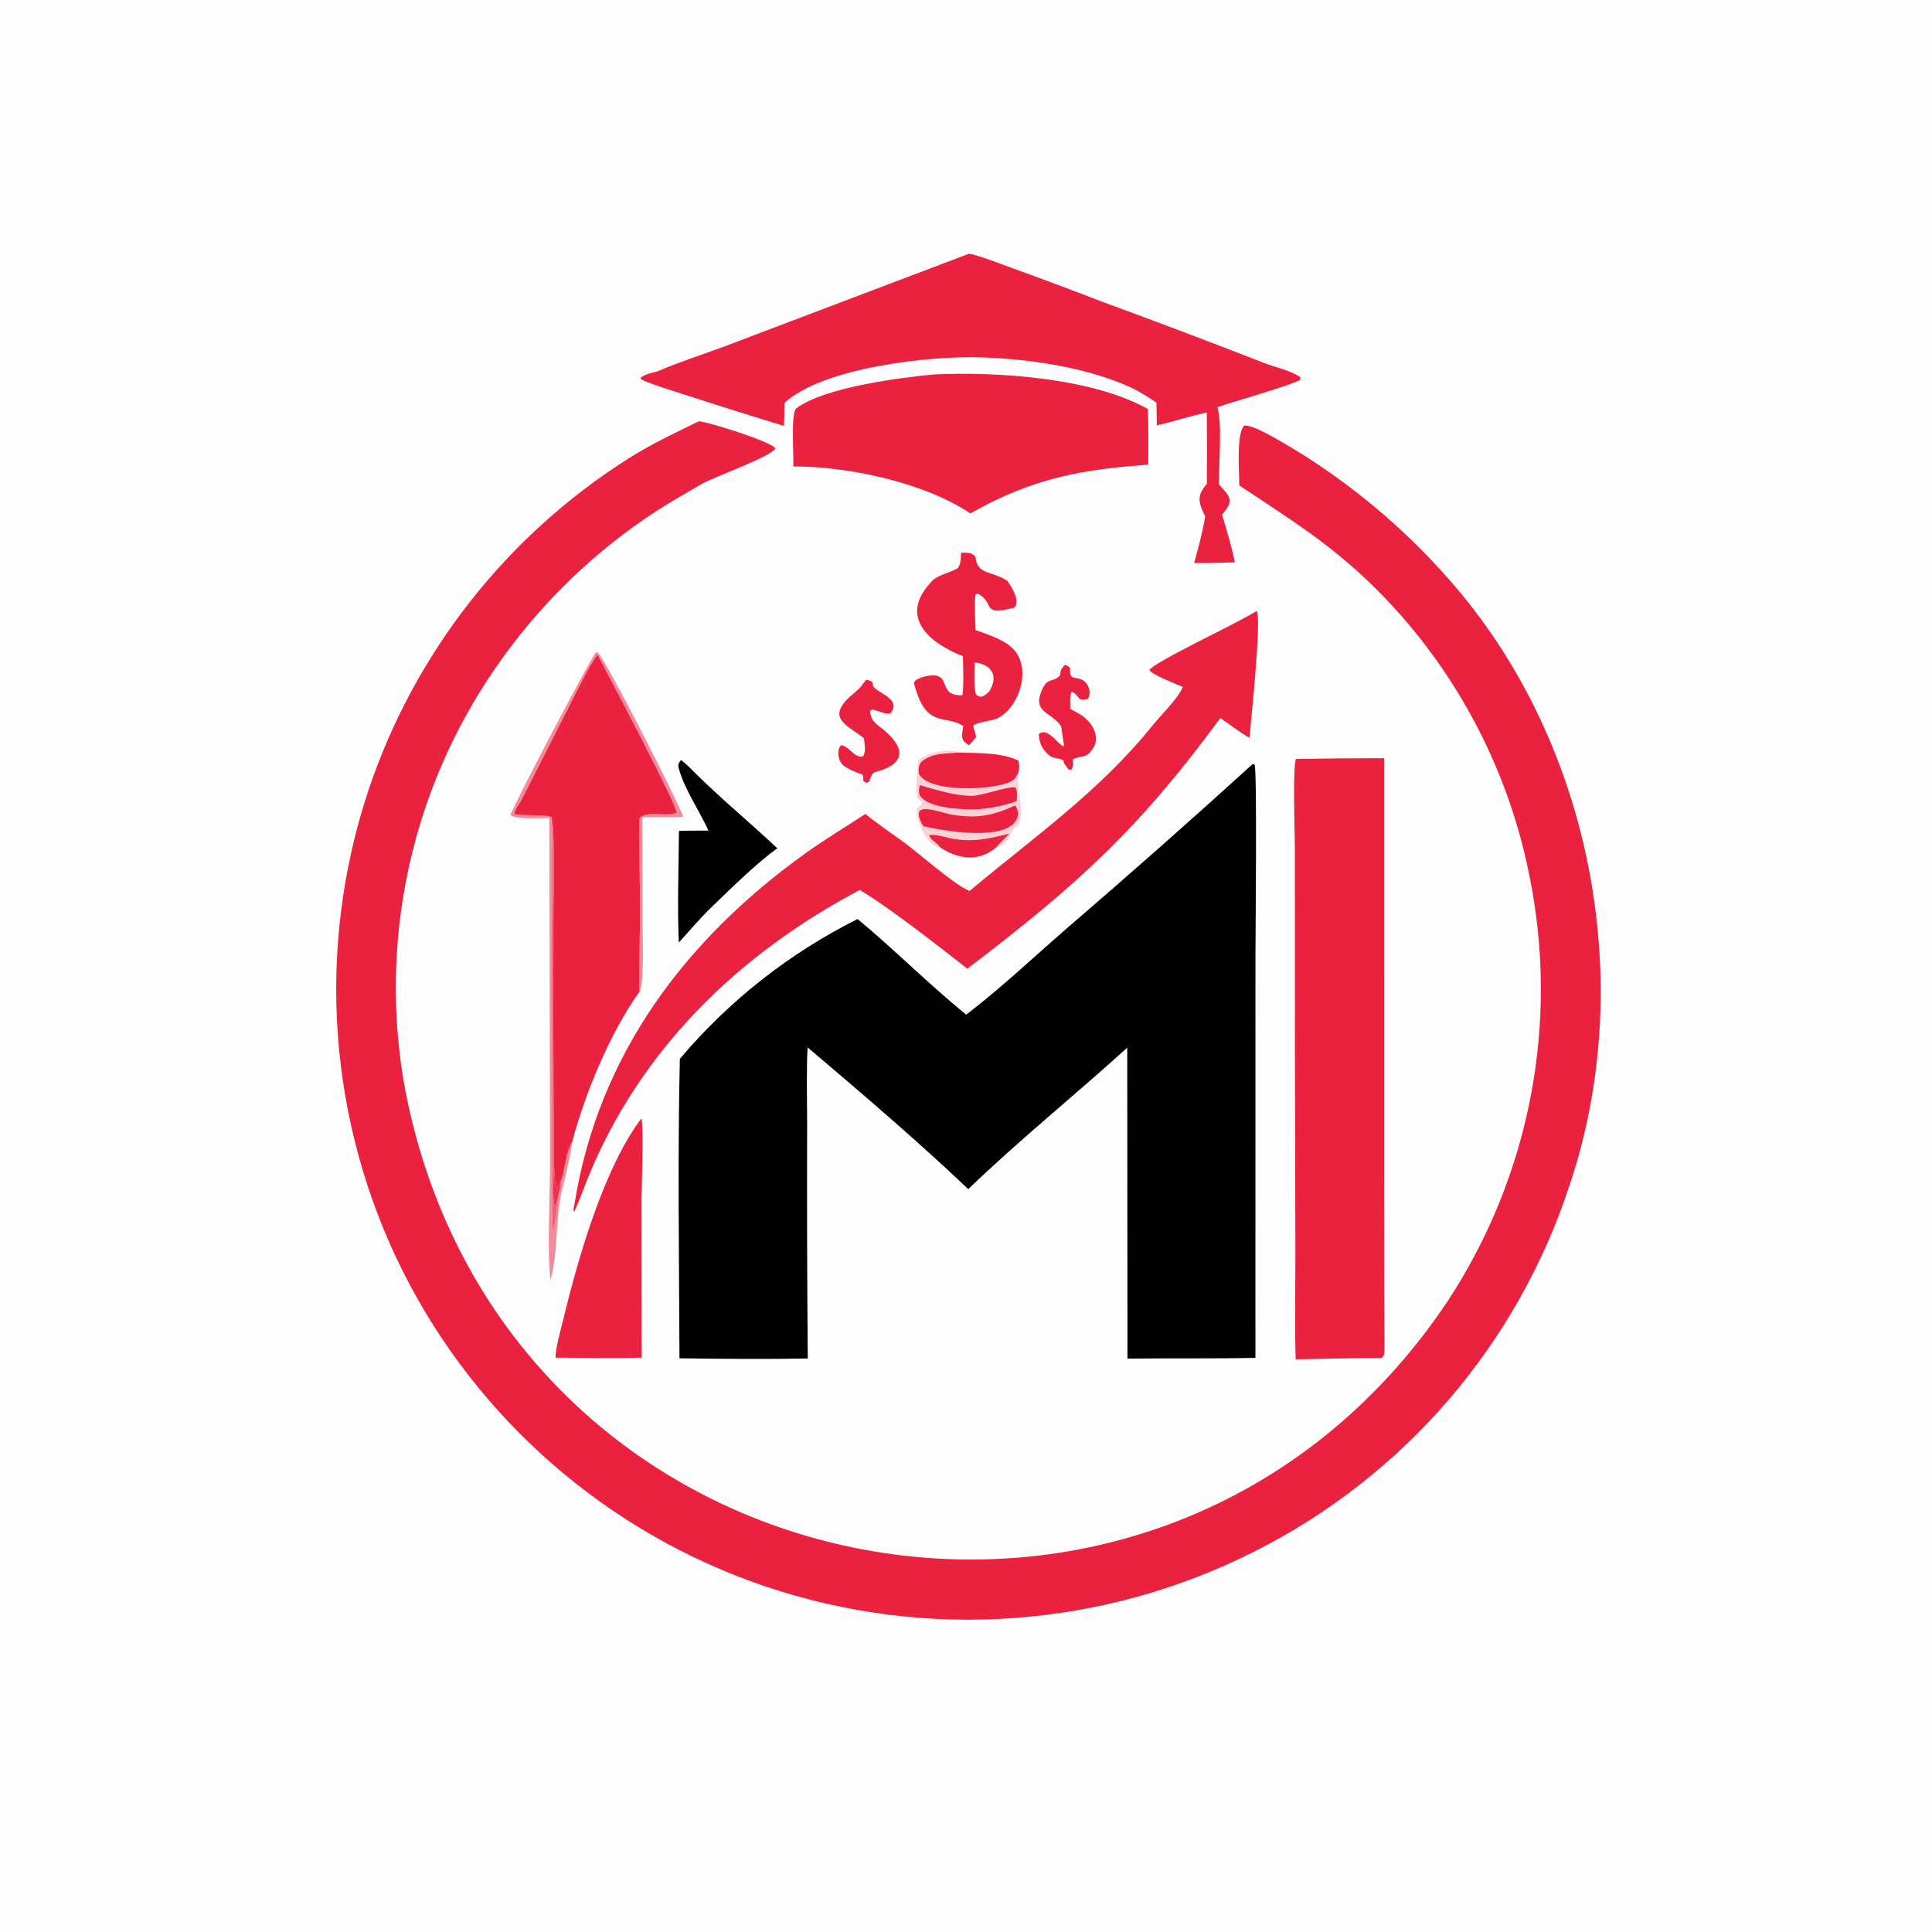
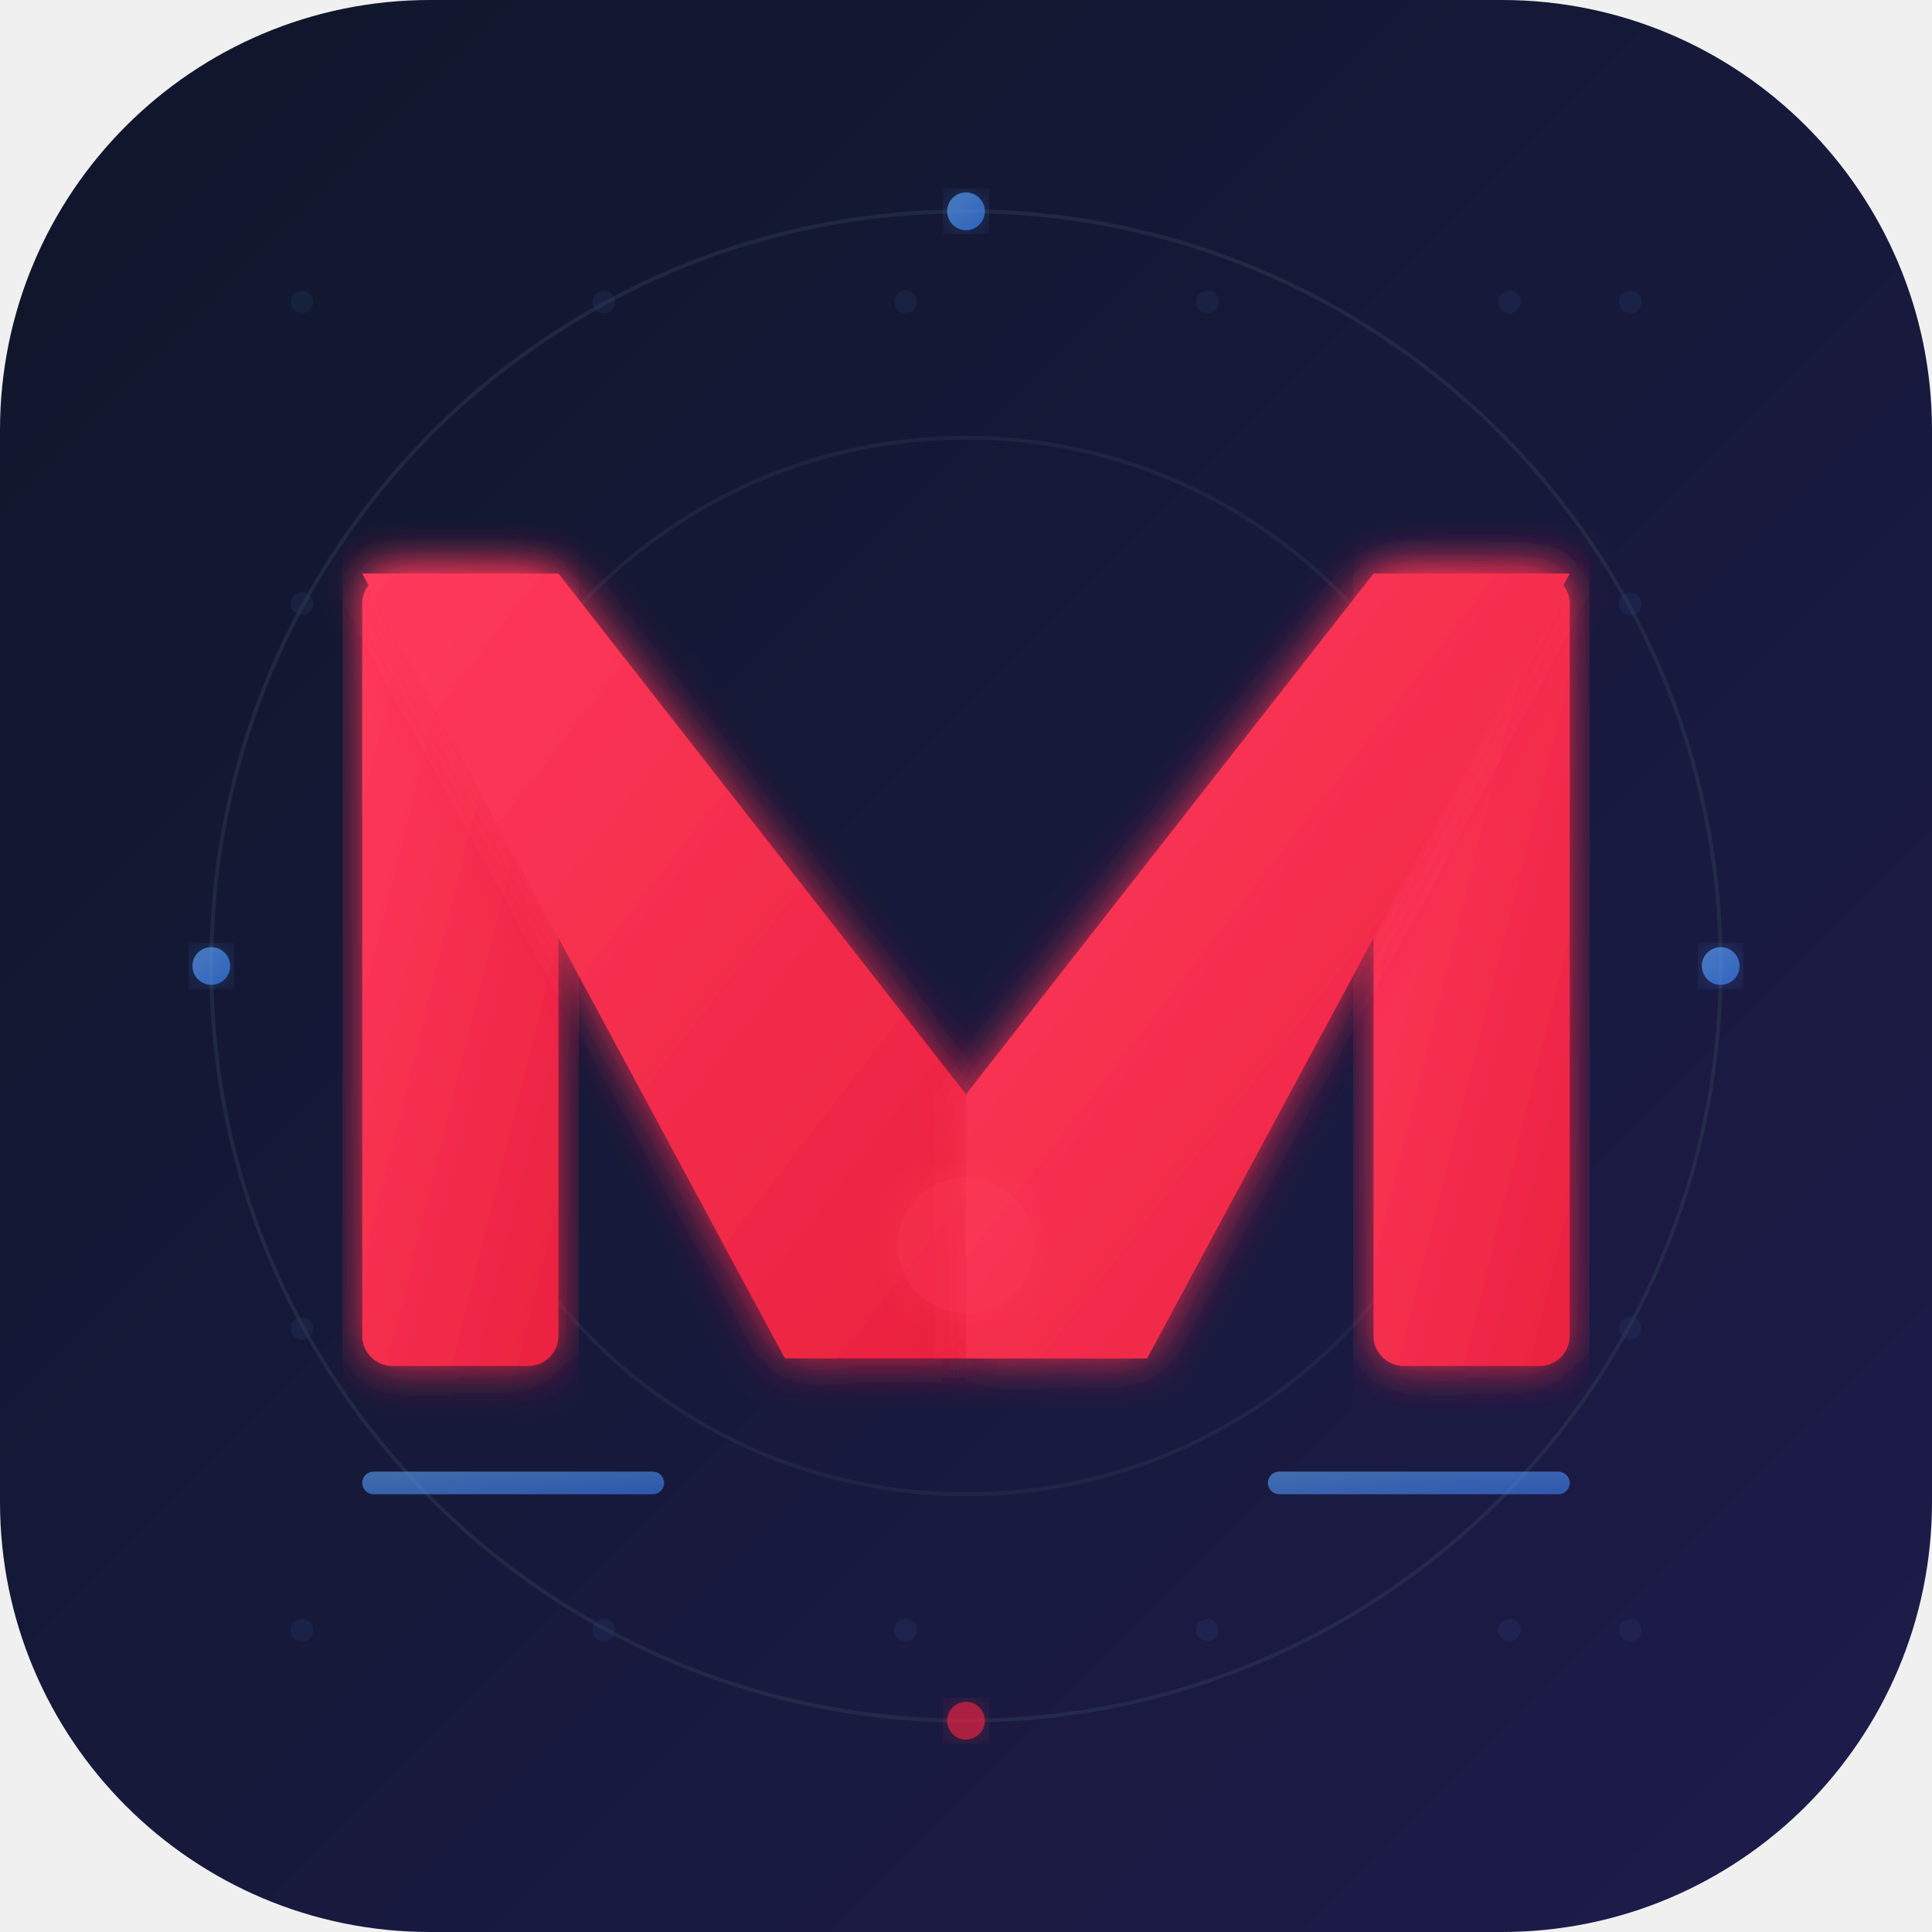
- <svg xmlns="http://www.w3.org/2000/svg" width="500" zoomAndPan="magnify" viewBox="0 0 375 375" height="500" preserveAspectRatio="xMidYMid meet" version="1.0">
-   <rect x="-37.5" width="450" fill="#ffffff" y="-37.5" height="450" fill-opacity="1" />
-   <rect x="-37.5" width="450" fill="#ffffff" y="-37.5" height="450" fill-opacity="1" />
-   <path fill="#ea223f" d="M -99.992 -105.449 L 475.023 -105.449 L 475.023 469.566 L -99.992 469.566 Z M 191.992 134.246 C 193.863 131.219 192.543 128.977 189.191 128.586 C 189.176 130.359 188.949 133.273 189.469 134.844 C 190.551 135.672 191.008 135.027 191.992 134.246 Z M 195.906 161.812 C 195.426 162.348 193.465 164.242 193.332 164.496 L 193.688 164.5 C 196.188 163.051 195.234 163.133 196.738 160.953 C 197.078 160.648 197.418 160.344 197.758 160.039 C 198.977 156.688 197.047 153.078 197.738 149.656 C 197.34 150.582 197.117 151.223 196.094 151.719 C 192.711 153.371 180.141 153.898 178.355 150.129 C 178.293 148.945 178.285 149.008 178.77 147.922 C 180.887 146.125 183.262 146.309 186.016 146.07 C 184.625 145.043 179.328 146.211 178.273 147.637 C 178.016 148.941 177.676 153.766 178.078 154.902 L 179.023 155.828 C 178.566 156.504 178.637 156.371 178.016 156.938 C 177.668 159.34 180.195 164.59 182.496 164.492 C 181.77 163.395 180.68 163.164 180.371 162.117 C 181.117 161.777 183.77 162.57 184.742 162.754 C 188.766 163.52 191.969 162.789 195.906 161.812 Z M 107.523 226.078 C 107.402 209.324 107.367 192.57 107.43 175.816 C 107.434 173.656 107.762 159.586 106.977 158.547 C 105.051 157.973 100.648 158.477 99.801 157.934 C 100.188 156.594 100.758 156.172 101.324 155.047 L 110.191 137.645 C 111.66 134.77 114.195 129.457 115.969 127.047 C 117.75 130.457 131.461 156.281 131.32 157.719 C 129.484 158.707 125.656 157.168 124.145 158.805 C 123.926 165.832 124.395 173.41 124.203 180.551 C 124.16 182.102 123.996 191.547 124.121 192.516 C 125.066 191.242 124.746 182.203 124.742 180.062 L 124.688 158.621 C 127.184 158.605 130.168 158.664 132.625 158.539 C 131.305 154.969 118.008 128.879 116.078 126.68 L 115.641 126.625 C 114.496 128.023 99.152 157.242 99.086 158.203 C 100.152 159.102 104.977 158.781 106.625 158.77 L 106.762 224.953 C 106.793 230.398 106.156 243.91 106.855 248.426 C 108.438 242.984 107.68 235.656 109.367 229.949 C 109.688 228.871 111.133 222.27 111.059 221.648 C 109.848 223.262 109.621 227.48 108.867 229.195 C 108.633 229.645 108.363 230.105 108.113 230.551 C 107.617 229.816 107.621 227.25 107.523 226.078 Z M 206.652 129.062 C 205.906 129.992 205.891 129.93 205.758 131.086 C 204.32 132.668 203.336 131.188 202.113 134.215 C 200.418 138.43 204.305 138.258 205.969 141.008 C 205.961 140.992 206.441 144.188 206.52 144.633 L 206.328 144.863 C 204.969 143.996 203.176 141.086 201.621 142.504 C 201.762 144.281 202.207 145.328 203.555 146.535 C 204.469 147.359 205.352 146.984 206.418 147.609 L 206.512 148.121 L 207.383 149.344 L 207.953 149.41 C 208.402 148.605 208.254 148.434 208.242 147.414 C 209.891 146.457 210.75 147.457 212.195 145.199 C 213.738 142.789 211.715 139.906 209.711 138.695 C 209.062 138.312 208.406 137.941 207.742 137.59 C 207.746 136.566 207.594 135.078 208.016 134.281 C 209.637 134.828 208.922 136.363 211.18 135.617 C 211.91 134.43 211.297 132.734 210.27 132.094 C 208.719 131.125 207.527 132.281 207.703 129.668 C 207.238 129.211 207.281 129.234 206.652 129.062 Z M 206.652 129.062 " fill-opacity="0.008" fill-rule="nonzero" />
-   <path fill="#ea223f" d="M 135.648 81.77 C 137.5 81.891 150.055 85.816 150.5 87.066 C 149.141 88.91 138.691 92.461 135.926 94.098 C 133.305 95.652 130.285 97.332 127.637 99.043 C 115.18 107.109 104.445 117.57 96.066 129.816 C 79.617 153.707 73.359 183.164 78.676 211.676 C 97.926 310.797 225.41 335.809 281.02 252.508 C 297.02 228.109 302.699 198.371 296.824 169.797 C 292.441 147.805 281.176 127.414 264.723 112.027 C 256.879 104.695 249.254 100.043 240.547 94.223 C 240.547 91.727 239.922 84.051 241.523 82.602 C 243.41 82.27 251.078 87.152 253.199 88.434 C 264.211 95.473 273.992 103.941 282.477 113.875 C 309.117 145.082 317.703 191.039 304.746 229.758 C 294.695 260.762 272.656 286.453 243.543 301.113 C 214.039 316.039 179.77 318.48 148.445 307.887 C 117.879 297.508 92.625 275.52 78.141 246.672 C 63.676 217.695 61.289 184.168 71.5 153.434 C 80.422 126.758 98.281 103.977 122.059 88.949 C 126.793 85.98 130.688 84.207 135.648 81.77 Z M 135.648 81.77 " fill-opacity="1" fill-rule="nonzero" />
-   <path fill="#000000" d="M 243.168 148.277 L 243.52 148.434 C 244.02 149.395 243.688 181.684 243.684 184.922 L 243.676 263.562 C 235.547 263.727 227.043 263.609 218.84 263.707 L 218.797 203.355 C 208.793 212.438 197.484 221.582 187.938 230.812 C 178.582 221.879 166.684 211.707 156.754 203.297 C 156.504 207.711 156.664 213.547 156.664 218.07 C 156.617 233.273 156.66 248.477 156.785 263.68 C 148.832 263.836 139.852 263.75 131.887 263.645 C 131.816 244.59 131.52 224.496 131.957 205.527 C 141.496 194.234 153.234 185 166.457 178.383 C 173.441 184.164 180.266 191.035 187.547 196.949 C 194.609 191.508 200.559 185.844 207.27 180.016 C 219.383 169.605 231.352 159.023 243.168 148.277 Z M 243.168 148.277 " fill-opacity="1" fill-rule="nonzero" />
-   <path fill="#ea223f" d="M 251.539 147.316 C 257.242 147.215 262.945 147.164 268.648 147.164 L 268.652 229.844 L 268.676 251.051 C 268.695 254.664 268.73 258.336 268.73 261.953 C 268.73 262.949 268.668 263.094 268.121 263.602 C 262.641 263.582 256.984 263.742 251.496 263.852 C 251.266 257.438 251.449 249.793 251.43 243.281 L 251.34 201.281 L 251.328 164.5 C 251.324 161.531 250.883 149.168 251.539 147.316 Z M 251.539 147.316 " fill-opacity="1" fill-rule="nonzero" />
-   <path fill="#ea223f" d="M 243.906 118.594 C 243.922 118.609 243.938 118.621 243.949 118.641 C 244.891 120.25 242.805 139.867 242.527 143.211 C 240.797 142.242 238.539 140.551 236.871 139.371 C 221.109 160.848 209.148 171.754 187.762 188.023 C 182.496 183.895 172.473 176.039 166.875 172.746 C 143.48 185.121 124.504 203.484 114.301 228.164 C 113.34 230.488 112.527 232.938 111.445 235.199 C 111.164 234.727 111.387 234.367 111.523 233.648 C 116.129 204.75 133.055 182.312 156.363 165.605 C 160.117 162.914 164.105 160.531 167.965 157.988 C 169.145 159.02 173.824 162.328 175.348 163.418 C 177.984 165.305 185.629 172.066 188.203 172.926 C 200.672 162.477 213.418 153.625 223.742 140.77 C 225.5 138.582 228.449 135.852 229.598 133.344 C 228.277 132.777 223.641 130.984 223.074 130.055 C 224.312 128.32 240.055 121.043 243.906 118.594 Z M 243.906 118.594 " fill-opacity="1" fill-rule="nonzero" />
-   <path fill="#ea223f" d="M 188.105 49.238 C 189.934 49.555 194.258 51.234 196.164 51.926 C 202.227 54.117 208.27 56.375 214.285 58.699 C 224.727 62.523 235.129 66.457 245.492 70.5 C 247.414 71.258 250.863 72.012 252.402 73.254 L 252.363 73.738 C 250.863 74.711 239.074 78.047 236.324 79.027 C 237.258 82.84 236.547 89.629 236.613 94.055 C 238.863 96.477 239.574 97.172 237.195 99.883 C 238.16 103.105 239.004 105.852 239.688 109.156 C 237.055 109.25 234.426 109.297 231.793 109.289 C 232.602 106.207 233.418 103.395 233.926 100.234 C 232.629 97.574 232.203 96.277 234.242 93.926 C 234.301 89.297 234.297 84.668 234.234 80.039 C 231.09 80.766 227.781 81.797 224.555 82.578 L 224.461 78.145 C 222.934 77.094 221.875 76.469 220.258 75.57 C 211.613 71.383 200.285 69.723 190.664 69.371 C 180.582 69.004 159.812 71.293 152.281 78.188 L 152.172 82.668 C 145.727 80.707 139.297 78.684 132.891 76.602 C 130.914 75.957 126.074 74.496 124.402 73.613 L 124.348 73.289 C 125.859 72.289 126.648 72.496 128.031 71.906 C 132.191 70.137 136.512 68.777 140.75 67.191 Z M 188.105 49.238 " fill-opacity="1" fill-rule="nonzero" />
-   <path fill="#ea223f" d="M 106.977 158.547 C 105.051 157.973 100.648 158.477 99.801 157.934 C 100.188 156.594 100.758 156.172 101.324 155.047 L 110.191 137.645 C 111.66 134.77 114.195 129.457 115.969 127.047 C 117.75 130.457 131.461 156.281 131.32 157.719 C 129.484 158.707 125.656 157.168 124.145 158.805 C 123.926 165.832 124.395 173.41 124.203 180.551 C 124.16 182.102 123.996 191.547 124.121 192.516 C 118.473 200.305 113.469 212.422 111.059 221.648 C 109.848 223.262 109.621 227.48 108.867 229.195 C 108.633 229.645 108.363 230.105 108.113 230.551 C 107.617 229.816 107.621 227.25 107.523 226.078 C 107.402 209.324 107.367 192.57 107.43 175.816 C 107.434 173.656 107.762 159.586 106.977 158.547 Z M 106.977 158.547 " fill-opacity="1" fill-rule="nonzero" />
-   <path fill="#ea223f" d="M 181.227 72.68 C 193.562 72.102 211.992 73.32 222.82 79.398 C 222.941 82.824 222.871 86.715 222.879 90.18 C 211.875 91.012 203.438 92.238 193.219 97.098 C 191.691 97.82 189.852 98.844 188.328 99.641 C 179.555 93.73 164.641 90.484 153.988 90.539 C 154.07 88.203 153.5 80.043 154.551 79.262 C 160.176 75.074 175 73.293 181.227 72.68 Z M 181.227 72.68 " fill-opacity="1" fill-rule="nonzero" />
-   <path fill="#ea223f" d="M 124.504 217.07 C 124.965 218.809 124.543 230.199 124.527 232.781 L 124.559 263.516 C 119.348 263.711 113.133 263.535 107.848 263.523 C 107.68 262.184 109.055 257.246 109.426 255.719 C 112.238 244.117 117.277 226.582 124.504 217.07 Z M 124.504 217.07 " fill-opacity="1" fill-rule="nonzero" />
-   <path fill="#ea223f" d="M 186.539 107.277 L 187.109 107.281 C 188.266 107.297 188.621 107.328 189.352 108.074 C 189.609 111.664 192.656 110.773 195.57 112.777 C 196.43 114.094 198.039 116.516 196.93 117.918 C 190.223 119.727 193.293 117.047 189.793 115.23 L 189.344 115.398 C 189.086 116.746 189.305 120.723 189.352 122.289 C 191.734 123.16 194.867 124.121 196.645 125.926 C 200.266 129.598 197.961 137.141 193.711 139.379 C 192.582 139.973 189.809 140.062 188.883 140.859 L 189.488 143.035 L 188.113 144.645 C 186.461 143.781 186.637 142.863 186.922 141.281 L 186.988 140.922 C 184.582 139.441 183.211 140.141 180.934 138.883 C 178.906 137.656 178.059 134.945 177.449 132.812 C 177.113 131.641 180.223 131.105 180.922 131.09 C 184.699 131.004 181.992 135.133 186.801 134.945 C 187.109 133.457 186.93 129.102 186.902 127.367 C 180.602 124.918 174.09 119.805 180.953 112.734 C 182.07 111.586 184.332 111.207 185.914 110.273 C 186.551 109.406 186.473 108.379 186.539 107.277 Z M 191.992 134.246 C 193.863 131.219 192.543 128.977 189.191 128.586 C 189.176 130.359 188.949 133.273 189.469 134.844 C 190.551 135.672 191.008 135.027 191.992 134.246 Z M 191.992 134.246 " fill-opacity="1" fill-rule="nonzero" />
-   <path fill="#000000" d="M 132.176 147.527 C 133.156 148.203 134.426 149.539 135.277 150.383 C 140.301 155.348 145.754 159.816 150.891 164.664 C 147.457 166.969 141.09 173.172 138.023 176.168 C 135.875 178.246 133.773 180.703 131.77 182.945 C 131.434 176.684 131.738 167.75 131.785 161.281 C 133.605 161.203 135.668 161.234 137.508 161.219 C 135.789 157.406 132.98 153.41 131.793 149.312 C 131.504 148.312 131.73 148.184 132.176 147.527 Z M 132.176 147.527 " fill-opacity="1" fill-rule="nonzero" />
-   <path fill="#ea223f" d="M 182.496 164.492 C 180.195 164.59 177.668 159.34 178.016 156.938 C 178.637 156.371 178.566 156.504 179.023 155.828 L 178.078 154.902 C 177.676 153.766 178.016 148.941 178.273 147.637 C 179.328 146.211 184.625 145.043 186.016 146.07 C 183.262 146.309 180.887 146.125 178.77 147.922 C 178.285 149.008 178.293 148.945 178.355 150.129 C 180.141 153.898 192.711 153.371 196.094 151.719 C 197.117 151.223 197.34 150.582 197.738 149.656 C 197.047 153.078 198.977 156.688 197.758 160.039 C 197.418 160.344 197.078 160.648 196.738 160.953 C 195.234 163.133 196.188 163.051 193.688 164.5 L 193.332 164.496 C 193.465 164.242 195.426 162.348 195.906 161.812 C 191.969 162.789 188.766 163.52 184.742 162.754 C 183.77 162.57 181.117 161.777 180.371 162.117 C 180.68 163.164 181.77 163.395 182.496 164.492 Z M 182.496 164.492 " fill-opacity="0.208" fill-rule="nonzero" />
-   <path fill="#ea223f" d="M 197.012 156.332 C 197.516 156.973 197.75 157.758 197.527 158.535 C 196.035 163.758 182.074 161.066 179.203 160.348 C 176.066 154.984 182.188 157.668 184.703 158.102 C 189.473 158.922 192.641 158.387 197.012 156.332 Z M 197.012 156.332 " fill-opacity="1" fill-rule="nonzero" />
-   <path fill="#ea223f" d="M 178.512 152.406 C 181.797 153.324 185.211 154.449 188.633 154.48 C 190.508 154.496 195.727 152.547 197.094 152.848 C 197.535 153.68 197.387 154.508 197.355 155.48 C 194.867 156.441 190.902 157.195 188.184 157.102 C 185.633 157.02 180.52 156.742 178.738 154.68 C 178.199 154.059 178.406 153.18 178.512 152.406 Z M 178.512 152.406 " fill-opacity="1" fill-rule="nonzero" />
-   <path fill="#ea223f" d="M 106.625 158.77 C 104.977 158.781 100.152 159.102 99.086 158.203 C 99.152 157.242 114.496 128.023 115.641 126.625 L 116.078 126.68 C 118.008 128.879 131.305 154.969 132.625 158.539 C 130.168 158.664 127.184 158.605 124.688 158.621 L 124.742 180.062 C 124.746 182.203 125.066 191.242 124.121 192.516 C 123.996 191.547 124.16 182.102 124.203 180.551 C 124.395 173.41 123.926 165.832 124.145 158.805 C 125.656 157.168 129.484 158.707 131.32 157.719 C 131.461 156.281 117.75 130.457 115.969 127.047 C 114.195 129.457 111.66 134.77 110.191 137.645 L 101.324 155.047 C 100.758 156.172 100.188 156.594 99.801 157.934 C 100.648 158.477 105.051 157.973 106.977 158.547 C 107.465 161.383 107.113 176.301 107.113 179.984 L 107.191 218.258 C 107.211 224.922 107.035 232.961 107.336 239.539 C 107.637 237.559 108.258 234.102 108.316 232.211 C 108.711 230.977 108.727 230.508 108.867 229.195 C 109.621 227.48 109.848 223.262 111.059 221.648 C 111.133 222.27 109.688 228.871 109.367 229.949 C 107.68 235.656 108.438 242.984 106.855 248.426 C 106.156 243.91 106.793 230.398 106.762 224.953 Z M 106.625 158.77 " fill-opacity="0.522" fill-rule="nonzero" />
-   <path fill="#ea223f" d="M 168.129 131.918 C 168.766 132.082 168.707 132.074 169.301 132.336 C 169.324 132.422 169.453 133.152 169.508 133.234 C 170.508 134.652 175.051 135.648 172.84 138.469 C 171.918 138.695 170.461 138.004 169.352 137.688 L 168.902 137.965 C 168.922 140.023 170.312 140.629 171.641 141.758 C 175.992 145.449 175.508 148.449 169.898 149.844 C 169.207 150.02 168.945 151.113 168.672 151.758 L 168.145 151.949 L 167.566 151.594 C 167.578 150.824 167.621 151.082 167.398 150.344 C 166.188 149.91 164.785 149.387 163.758 148.617 C 162.684 147.812 162.328 145.629 163.25 144.633 C 165.09 144.949 165.84 147.328 167.566 146.758 C 168.125 145.711 167.82 144.547 167.688 143.293 C 164.418 140.711 160.055 139.355 165.508 134.754 C 167.18 133.344 166.867 133.566 168.129 131.918 Z M 168.129 131.918 " fill-opacity="1" fill-rule="nonzero" />
-   <path fill="#ea223f" d="M 206.652 129.062 C 207.281 129.234 207.238 129.211 207.703 129.668 C 207.527 132.281 208.719 131.125 210.27 132.094 C 211.297 132.734 211.91 134.43 211.18 135.617 C 208.922 136.363 209.637 134.828 208.016 134.281 C 207.594 135.078 207.746 136.566 207.742 137.59 C 208.406 137.941 209.062 138.312 209.711 138.695 C 211.715 139.906 213.738 142.789 212.195 145.199 C 210.75 147.457 209.891 146.457 208.242 147.414 C 208.254 148.434 208.402 148.605 207.953 149.41 L 207.383 149.344 L 206.512 148.121 L 206.418 147.609 C 205.352 146.984 204.469 147.359 203.555 146.535 C 202.207 145.328 201.762 144.281 201.621 142.504 C 203.176 141.086 204.969 143.996 206.328 144.863 L 206.52 144.633 C 206.441 144.188 205.961 140.992 205.969 141.008 C 204.305 138.258 200.418 138.43 202.113 134.215 C 203.336 131.188 204.32 132.668 205.758 131.086 C 205.891 129.93 205.906 129.992 206.652 129.062 Z M 206.652 129.062 " fill-opacity="1" fill-rule="nonzero" />
-   <path fill="#ea223f" d="M 186.016 146.07 C 189.738 146.195 194.367 146.012 197.672 147.637 C 197.785 148.562 197.824 148.699 197.738 149.656 C 197.34 150.582 197.117 151.223 196.094 151.719 C 192.711 153.371 180.141 153.898 178.355 150.129 C 178.293 148.945 178.285 149.008 178.77 147.922 C 180.887 146.125 183.262 146.309 186.016 146.07 Z M 186.016 146.07 " fill-opacity="1" fill-rule="nonzero" />
-   <path fill="#ea223f" d="M 197.672 147.637 C 197.785 148.562 197.824 148.699 197.738 149.656 C 197.34 150.582 197.117 151.223 196.094 151.719 C 192.711 153.371 180.141 153.898 178.355 150.129 C 178.293 148.945 178.285 149.008 178.77 147.922 C 180.863 150.844 195.289 150.949 197.672 147.637 Z M 197.672 147.637 " fill-opacity="1" fill-rule="nonzero" />
-   <path fill="#ea223f" d="M 182.496 164.492 C 181.77 163.395 180.68 163.164 180.371 162.117 C 181.117 161.777 183.77 162.57 184.742 162.754 C 188.766 163.52 191.969 162.789 195.906 161.812 C 195.426 162.348 193.465 164.242 193.332 164.496 C 190.008 167.352 185.945 166.789 182.496 164.492 Z M 182.496 164.492 " fill-opacity="1" fill-rule="nonzero" />
-   <path fill="#ea223f" d="M 106.977 158.547 C 107.762 159.586 107.434 173.656 107.43 175.816 C 107.367 192.57 107.402 209.324 107.523 226.078 C 107.484 227.586 107.172 233.168 107.703 234.145 C 108.078 233.285 108.105 233.098 108.316 232.211 C 108.258 234.102 107.637 237.559 107.336 239.539 C 107.035 232.961 107.211 224.922 107.191 218.258 L 107.113 179.984 C 107.113 176.301 107.465 161.383 106.977 158.547 Z M 106.977 158.547 " fill-opacity="0.725" fill-rule="nonzero" />
-   <path fill="#ea223f" d="M 107.523 226.078 C 107.621 227.25 107.617 229.816 108.113 230.551 C 108.363 230.105 108.633 229.645 108.867 229.195 C 108.727 230.508 108.711 230.977 108.316 232.211 C 108.105 233.098 108.078 233.285 107.703 234.145 C 107.172 233.168 107.484 227.586 107.523 226.078 Z M 107.523 226.078 " fill-opacity="0.918" fill-rule="nonzero" />
+ <svg xmlns="http://www.w3.org/2000/svg" viewBox="0 0 512 512" width="512" height="512">
+   <defs>
+     <linearGradient id="bg" x1="0%" y1="0%" x2="100%" y2="100%">
+       <stop offset="0%" style="stop-color:#0f172a" />
+       <stop offset="100%" style="stop-color:#1e1b4b" />
+     </linearGradient>
+     <linearGradient id="red" x1="0%" y1="0%" x2="100%" y2="100%">
+       <stop offset="0%" style="stop-color:#ff3a5c" />
+       <stop offset="100%" style="stop-color:#ea223f" />
+     </linearGradient>
+     <linearGradient id="accent" x1="0%" y1="0%" x2="100%" y2="100%">
+       <stop offset="0%" style="stop-color:#60a5fa" />
+       <stop offset="100%" style="stop-color:#3b82f6" />
+     </linearGradient>
+     <filter id="glow">
+       <feGaussianBlur stdDeviation="6" result="blur" />
+       <feMerge>
+         <feMergeNode in="blur" />
+         <feMergeNode in="SourceGraphic" />
+       </feMerge>
+     </filter>
+   </defs>
+   <rect width="512" height="512" rx="114" ry="114" fill="url(#bg)" />
+   <g opacity="0.07" fill="#60a5fa">
+     <circle cx="80" cy="80" r="3" />
+     <circle cx="160" cy="80" r="3" />
+     <circle cx="240" cy="80" r="3" />
+     <circle cx="320" cy="80" r="3" />
+     <circle cx="400" cy="80" r="3" />
+     <circle cx="432" cy="80" r="3" />
+     <circle cx="80" cy="160" r="3" />
+     <circle cx="432" cy="160" r="3" />
+     <circle cx="80" cy="352" r="3" />
+     <circle cx="432" cy="352" r="3" />
+     <circle cx="80" cy="432" r="3" />
+     <circle cx="160" cy="432" r="3" />
+     <circle cx="240" cy="432" r="3" />
+     <circle cx="320" cy="432" r="3" />
+     <circle cx="400" cy="432" r="3" />
+     <circle cx="432" cy="432" r="3" />
+   </g>
+   <ellipse cx="256" cy="256" rx="200" ry="200" fill="none" stroke="#334155" stroke-width="1" opacity="0.4" />
+   <ellipse cx="256" cy="256" rx="140" ry="140" fill="none" stroke="#334155" stroke-width="1" opacity="0.3" />
+   <circle cx="256" cy="56" r="5" fill="url(#accent)" opacity="0.7" filter="url(#glow)" />
+   <circle cx="456" cy="256" r="5" fill="url(#accent)" opacity="0.7" filter="url(#glow)" />
+   <circle cx="256" cy="456" r="5" fill="#ea223f" opacity="0.7" filter="url(#glow)" />
+   <circle cx="56" cy="256" r="5" fill="url(#accent)" opacity="0.7" filter="url(#glow)" />
+   <polygon points="96,370 96,165 164,280 256,152 348,280 416,165 416,370" fill="none" stroke="url(#red)" stroke-width="0" opacity="0" />
+   <rect x="96" y="152" width="52" height="210" rx="8" fill="url(#red)" filter="url(#glow)" />
+   <rect x="364" y="152" width="52" height="210" rx="8" fill="url(#red)" filter="url(#glow)" />
+   <polygon points="96,152 148,152 256,290 256,360 208,360" fill="url(#red)" filter="url(#glow)" />
+   <polygon points="364,152 416,152 304,360 256,360 256,290" fill="url(#red)" filter="url(#glow)" />
+   <circle cx="256" cy="330" r="18" fill="#ff3a5c" opacity="0.35" filter="url(#glow)" />
+   <rect x="96" y="152" width="320" height="0" rx="4" fill="url(#red)" />
+   <rect x="96" y="390" width="80" height="6" rx="3" fill="url(#accent)" opacity="0.6" />
+   <rect x="336" y="390" width="80" height="6" rx="3" fill="url(#accent)" opacity="0.6" />
</svg>
